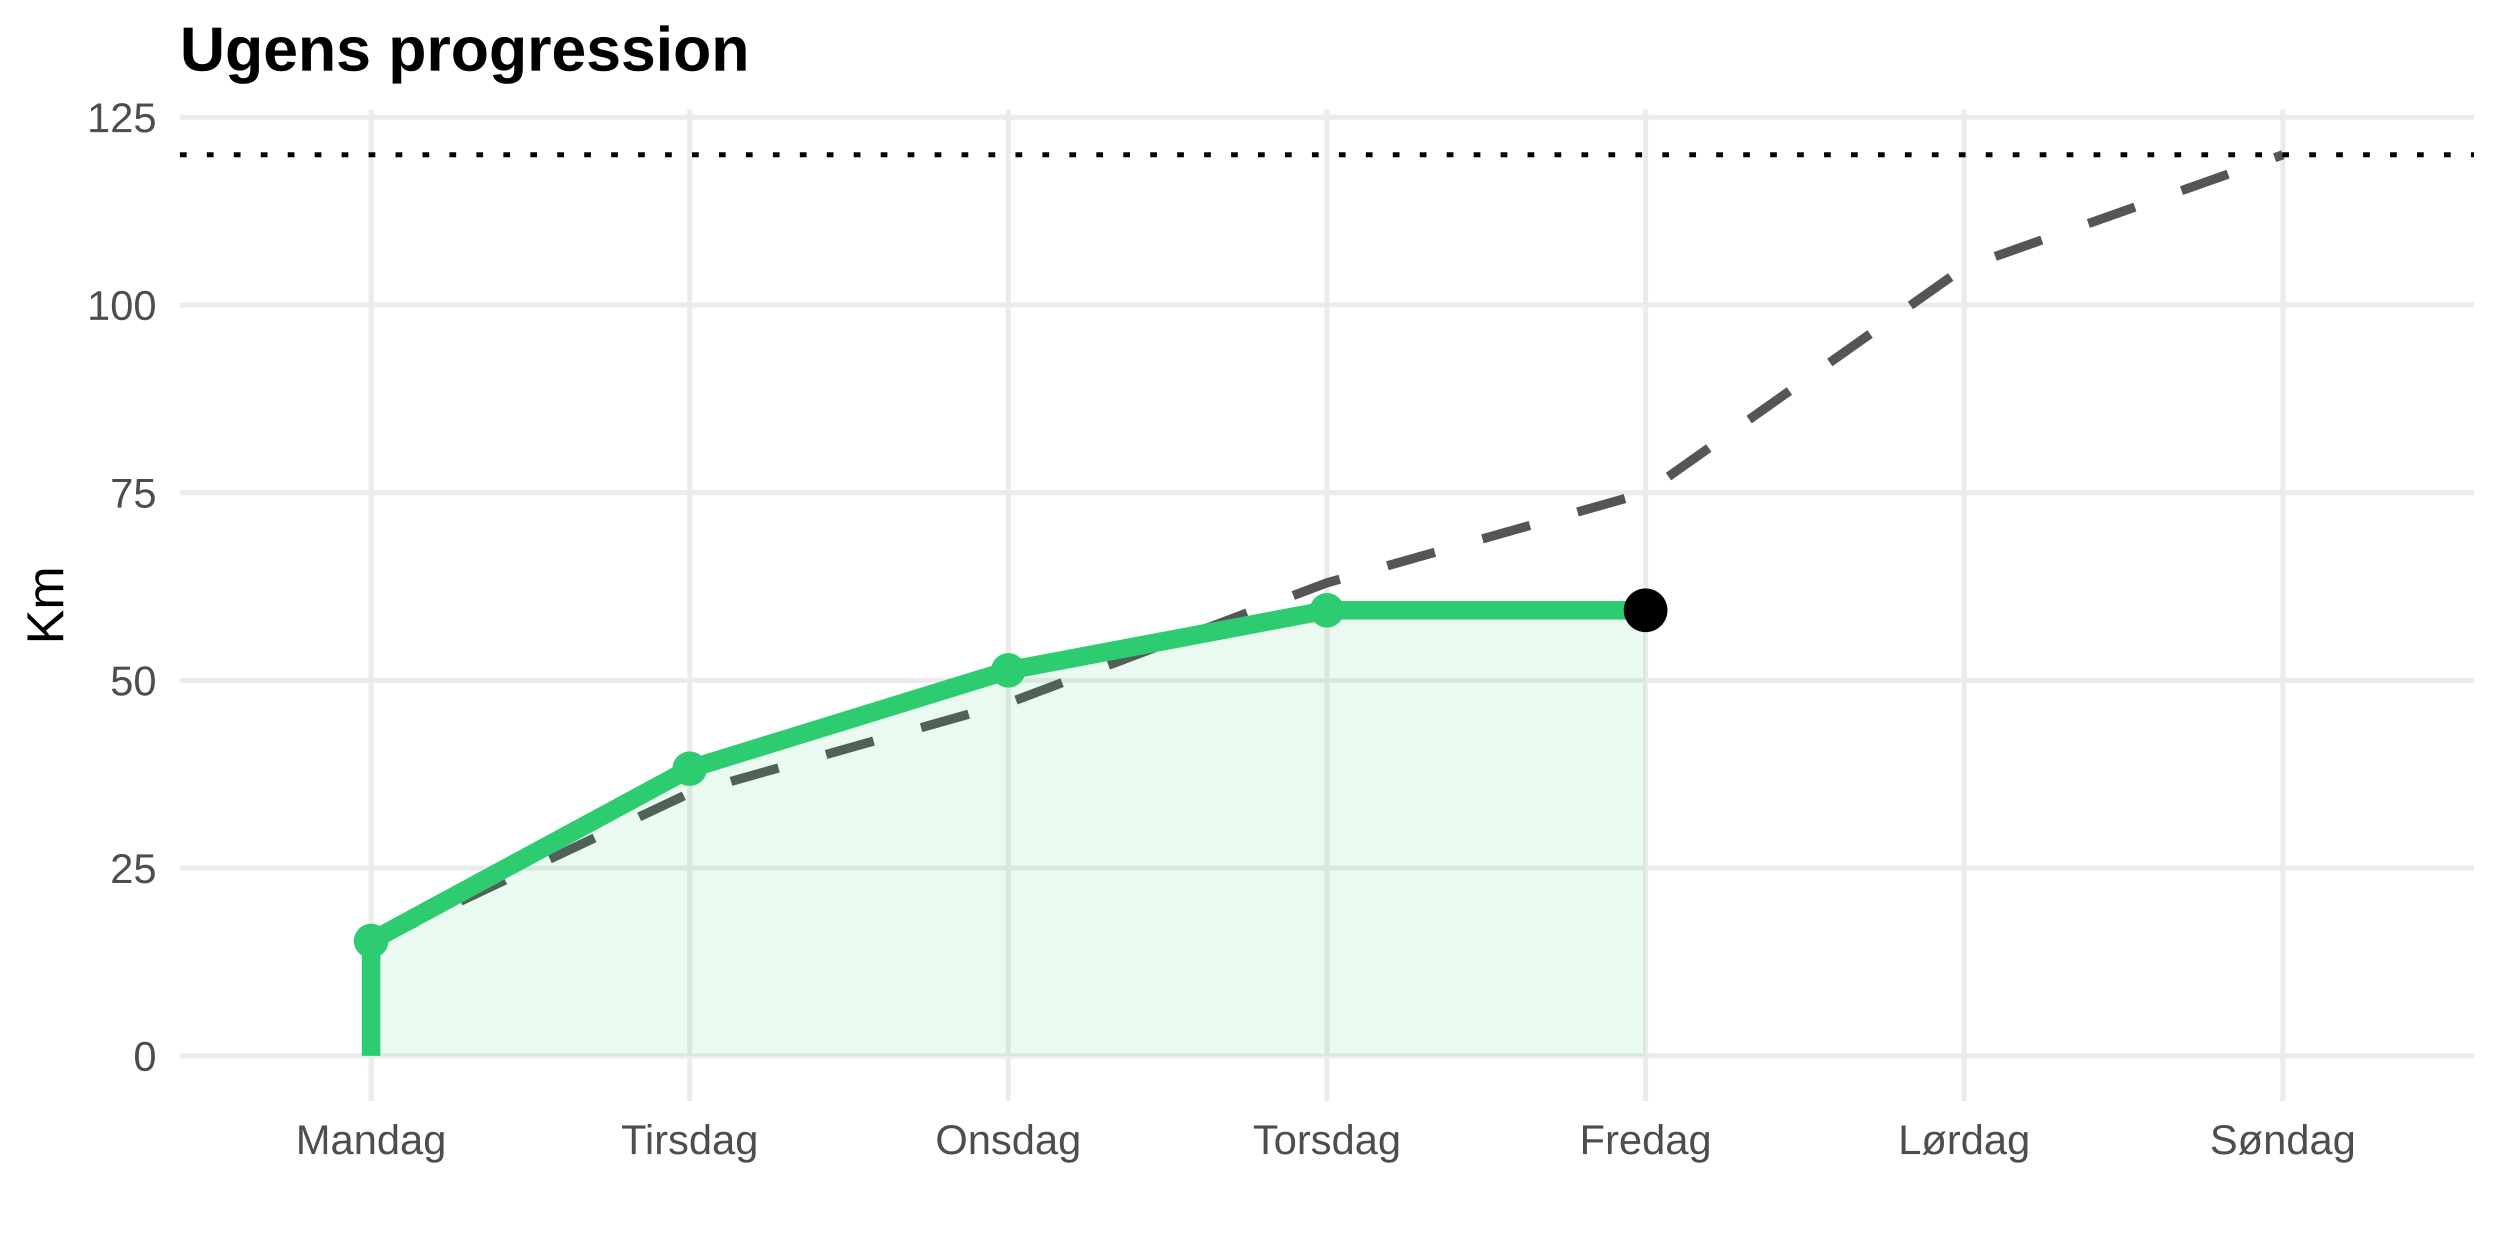
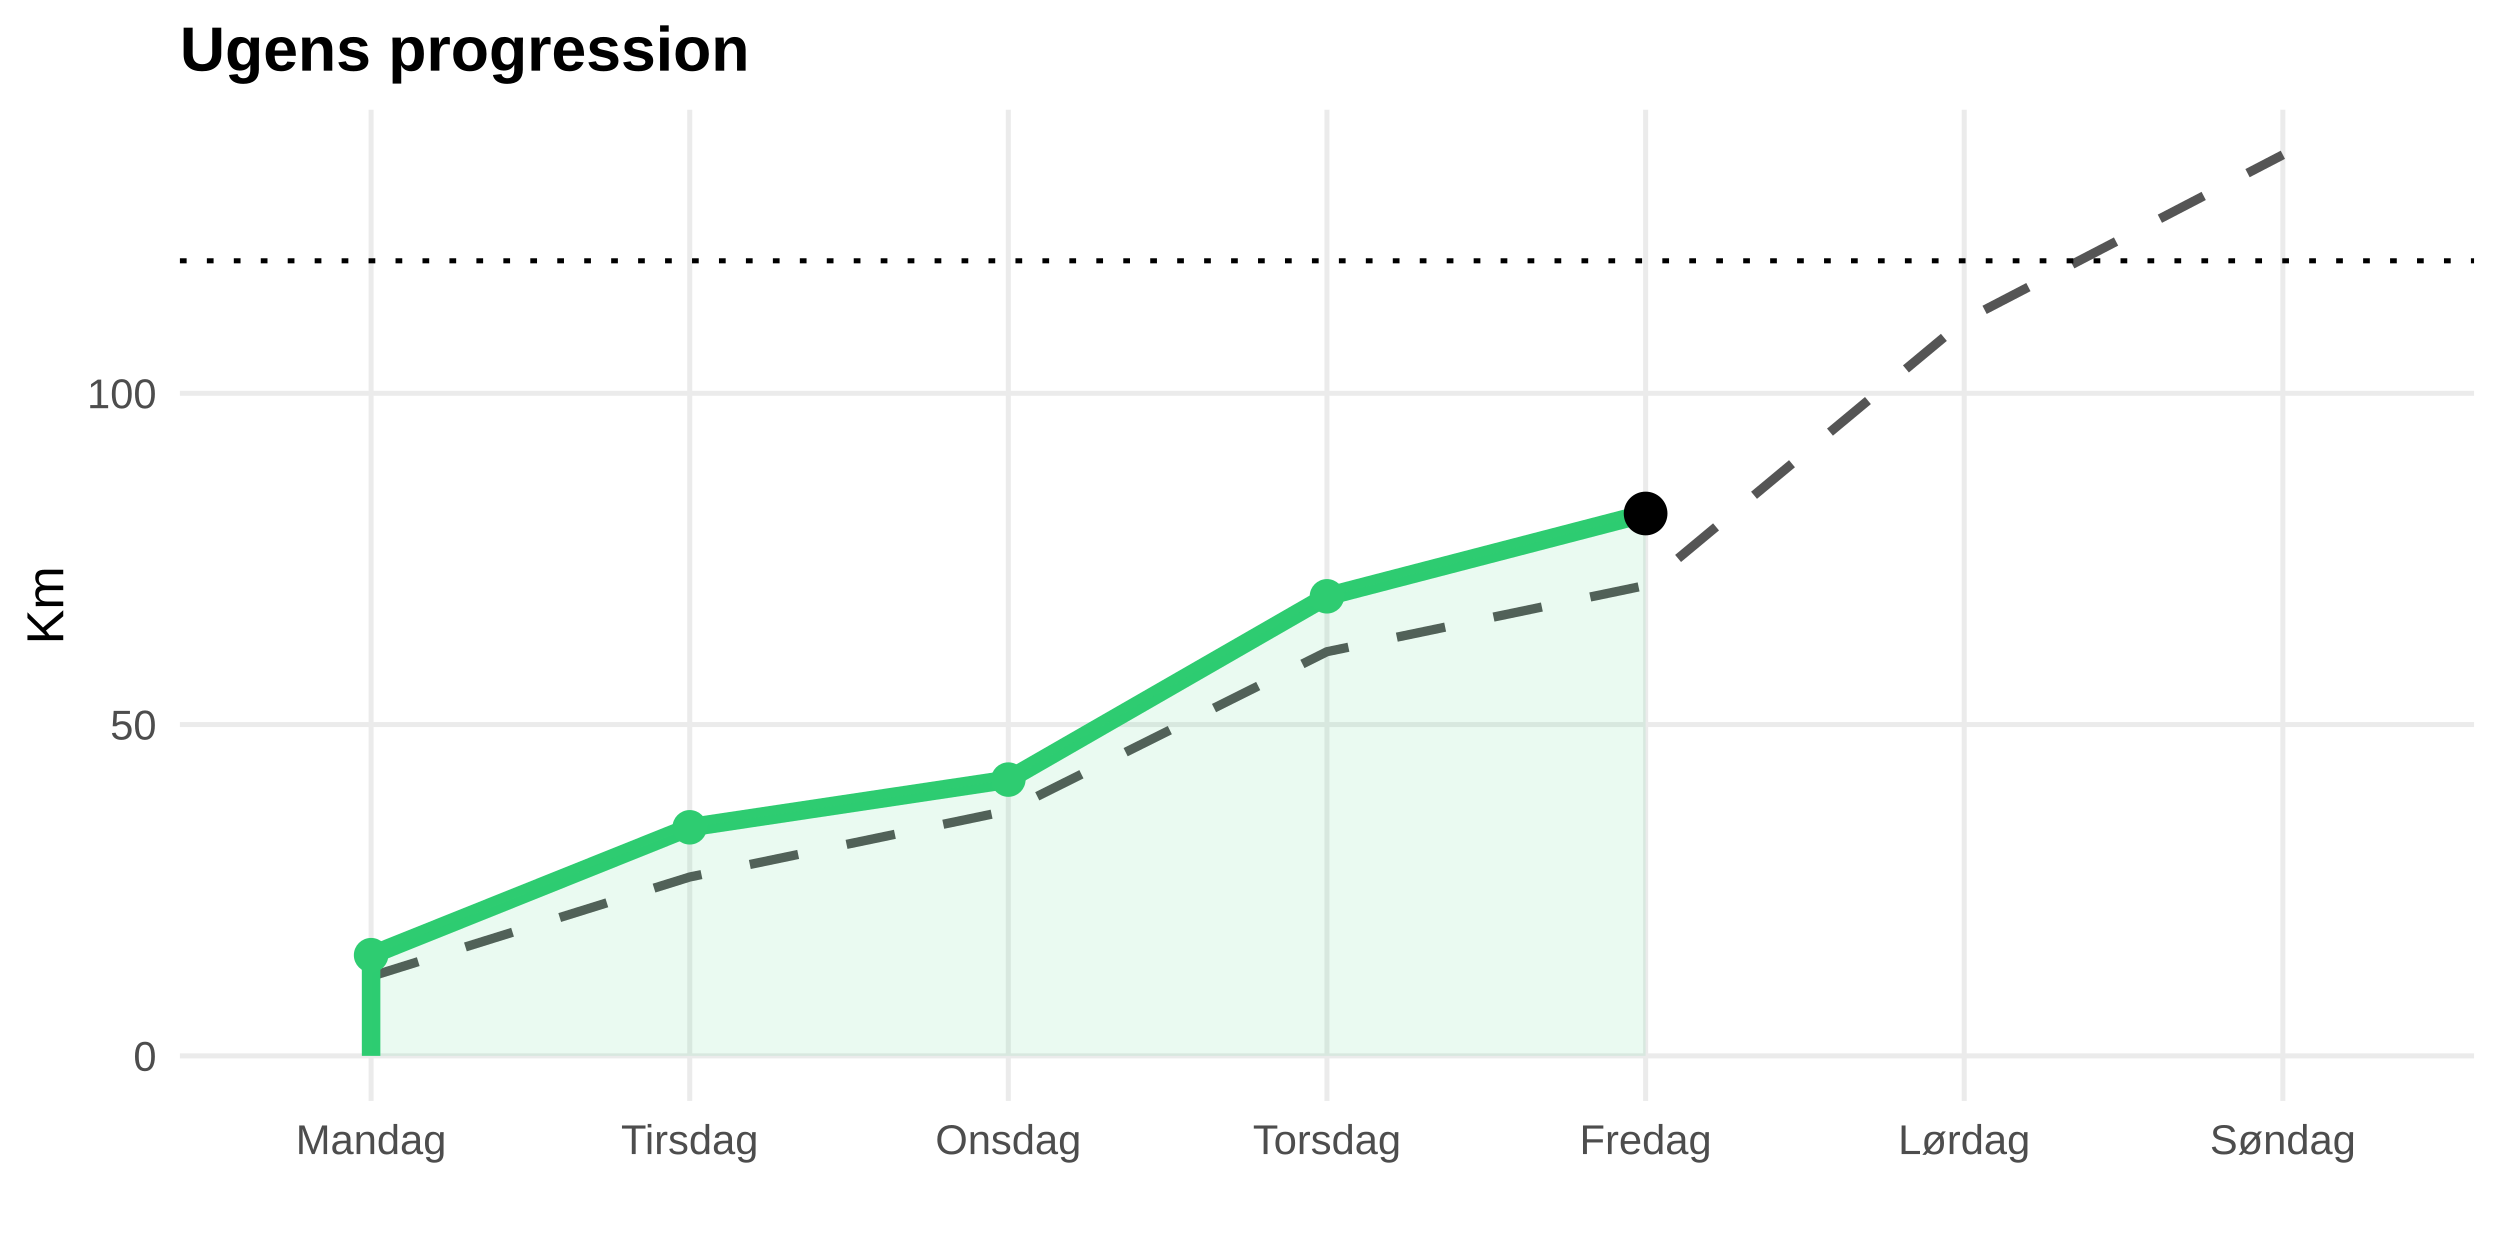
<svg xmlns="http://www.w3.org/2000/svg" width="576.00pt" height="288.00pt" viewBox="0 0 576.00 288.00">
  <g class="svglite">
    <defs>
      <style type="text/css">
    .svglite line, .svglite polyline, .svglite polygon, .svglite path, .svglite rect, .svglite circle {
      fill: none;
      stroke: #000000;
      stroke-linecap: round;
      stroke-linejoin: round;
      stroke-miterlimit: 10.00;
    }
    .svglite text {
      white-space: pre;
    }
    .svglite g.glyphgroup path {
      fill: inherit;
      stroke: none;
    }
  </style>
    </defs>
    <rect width="100%" height="100%" style="stroke: none; fill: #FFFFFF;" />
    <defs>
      <clipPath id="cpMC4wMHw1NzYuMDB8MC4wMHwyODguMDA=">
        <rect x="0.00" y="0.00" width="576.00" height="288.00" />
      </clipPath>
    </defs>
    <g clip-path="url(#cpMC4wMHw1NzYuMDB8MC4wMHwyODguMDA=)">
      <rect x="0.00" y="0.00" width="576.00" height="288.00" style="stroke-width: 1.16; stroke: none; fill: #FFFFFF;" />
    </g>
    <defs>
      <clipPath id="cpNDEuNDV8NTcwLjAyfDI1LjI4fDI1My42NQ==">
        <rect x="41.45" y="25.28" width="528.58" height="228.37" />
      </clipPath>
    </defs>
    <g clip-path="url(#cpNDEuNDV8NTcwLjAyfDI1LjI4fDI1My42NQ==)">
      <polyline points="41.45,243.27 570.02,243.27 " style="stroke-width: 1.16; stroke: #EBEBEB; stroke-linecap: butt;" />
-       <polyline points="41.45,200.02 570.02,200.02 " style="stroke-width: 1.16; stroke: #EBEBEB; stroke-linecap: butt;" />
-       <polyline points="41.45,156.77 570.02,156.77 " style="stroke-width: 1.16; stroke: #EBEBEB; stroke-linecap: butt;" />
-       <polyline points="41.45,113.52 570.02,113.52 " style="stroke-width: 1.16; stroke: #EBEBEB; stroke-linecap: butt;" />
-       <polyline points="41.45,70.26 570.02,70.26 " style="stroke-width: 1.16; stroke: #EBEBEB; stroke-linecap: butt;" />
-       <polyline points="41.45,27.01 570.02,27.01 " style="stroke-width: 1.16; stroke: #EBEBEB; stroke-linecap: butt;" />
+       <polyline points="41.45,166.94 570.02,166.94 " style="stroke-width: 1.16; stroke: #EBEBEB; stroke-linecap: butt;" />
+       <polyline points="41.45,90.62 570.02,90.62 " style="stroke-width: 1.16; stroke: #EBEBEB; stroke-linecap: butt;" />
      <polyline points="85.50,253.65 85.50,25.28 " style="stroke-width: 1.16; stroke: #EBEBEB; stroke-linecap: butt;" />
      <polyline points="158.91,253.65 158.91,25.28 " style="stroke-width: 1.16; stroke: #EBEBEB; stroke-linecap: butt;" />
      <polyline points="232.32,253.65 232.32,25.28 " style="stroke-width: 1.16; stroke: #EBEBEB; stroke-linecap: butt;" />
      <polyline points="305.73,253.65 305.73,25.28 " style="stroke-width: 1.16; stroke: #EBEBEB; stroke-linecap: butt;" />
      <polyline points="379.15,253.65 379.15,25.28 " style="stroke-width: 1.16; stroke: #EBEBEB; stroke-linecap: butt;" />
      <polyline points="452.56,253.65 452.56,25.28 " style="stroke-width: 1.16; stroke: #EBEBEB; stroke-linecap: butt;" />
      <polyline points="525.97,253.65 525.97,25.28 " style="stroke-width: 1.16; stroke: #EBEBEB; stroke-linecap: butt;" />
-       <polyline points="85.50,217.32 158.91,182.72 232.32,161.96 305.73,134.28 379.15,113.52 452.56,61.61 525.97,35.66 " style="stroke-width: 2.13; stroke: #555555; stroke-dasharray: 11.38,11.38; stroke-linecap: butt;" />
-       <line x1="41.45" y1="35.66" x2="570.02" y2="35.66" style="stroke-width: 1.16; stroke-dasharray: 1.55,4.66; stroke-linecap: butt;" />
-       <polyline points="85.50,243.27 85.50,216.80 158.91,177.11 232.32,154.45 305.73,140.61 379.15,140.61 " style="stroke-width: 4.27; stroke: #2ECC71; stroke-linecap: butt;" />
-       <polygon points="85.50,243.27 85.50,216.80 158.91,177.11 232.32,154.45 305.73,140.61 379.15,140.61 379.15,243.27 305.73,243.27 232.32,243.27 158.91,243.27 85.50,243.27 85.50,243.27 " style="stroke-width: 0.00; stroke: none; stroke-linecap: butt; fill: #2ECC71; fill-opacity: 0.10;" />
-       <polyline points="85.50,243.27 85.50,216.80 158.91,177.11 232.32,154.45 305.73,140.61 379.15,140.61 " style="stroke-width: 1.16; stroke: none; stroke-linecap: butt;" />
-       <circle cx="85.50" cy="216.80" r="3.59" style="stroke-width: 0.77; stroke: #2ECC71; fill: #2ECC71;" />
-       <circle cx="158.91" cy="177.11" r="3.59" style="stroke-width: 0.77; stroke: #2ECC71; fill: #2ECC71;" />
-       <circle cx="232.32" cy="154.45" r="3.59" style="stroke-width: 0.77; stroke: #2ECC71; fill: #2ECC71;" />
-       <circle cx="305.73" cy="140.61" r="3.59" style="stroke-width: 0.77; stroke: #2ECC71; fill: #2ECC71;" />
-       <circle cx="379.15" cy="140.61" r="3.59" style="stroke-width: 0.77; stroke: #2ECC71; fill: #2ECC71;" />
-       <circle cx="379.15" cy="140.61" r="4.65" style="stroke-width: 0.77; fill: #000000;" />
+       <polyline points="85.50,224.95 158.91,202.06 232.32,186.79 305.73,150.15 379.15,134.89 452.56,73.83 525.97,35.66 " style="stroke-width: 2.13; stroke: #555555; stroke-dasharray: 11.38,11.38; stroke-linecap: butt;" />
+       <line x1="41.45" y1="60.09" x2="570.02" y2="60.09" style="stroke-width: 1.16; stroke-dasharray: 1.55,4.66; stroke-linecap: butt;" />
+       <polyline points="85.50,243.27 85.50,220.07 158.91,190.61 232.32,179.62 305.73,137.39 379.15,118.31 " style="stroke-width: 4.27; stroke: #2ECC71; stroke-linecap: butt;" />
+       <polygon points="85.50,243.27 85.50,220.07 158.91,190.61 232.32,179.62 305.73,137.39 379.15,118.31 379.15,243.27 305.73,243.27 232.32,243.27 158.91,243.27 85.50,243.27 85.50,243.27 " style="stroke-width: 0.00; stroke: none; stroke-linecap: butt; fill: #2ECC71; fill-opacity: 0.10;" />
+       <polyline points="85.50,243.27 85.50,220.07 158.91,190.61 232.32,179.62 305.73,137.39 379.15,118.31 " style="stroke-width: 1.16; stroke: none; stroke-linecap: butt;" />
+       <circle cx="85.50" cy="220.07" r="3.59" style="stroke-width: 0.77; stroke: #2ECC71; fill: #2ECC71;" />
+       <circle cx="158.91" cy="190.61" r="3.59" style="stroke-width: 0.77; stroke: #2ECC71; fill: #2ECC71;" />
+       <circle cx="232.32" cy="179.62" r="3.59" style="stroke-width: 0.77; stroke: #2ECC71; fill: #2ECC71;" />
+       <circle cx="305.73" cy="137.39" r="3.59" style="stroke-width: 0.77; stroke: #2ECC71; fill: #2ECC71;" />
+       <circle cx="379.15" cy="118.31" r="3.59" style="stroke-width: 0.77; stroke: #2ECC71; fill: #2ECC71;" />
+       <circle cx="379.15" cy="118.31" r="4.65" style="stroke-width: 0.77; fill: #000000;" />
    </g>
    <g clip-path="url(#cpMC4wMHw1NzYuMDB8MC4wMHwyODguMDA=)">
      <text x="36.07" y="246.71" text-anchor="end" style="font-size: 9.60px;fill: #4D4D4D; font-family: &quot;Arial&quot;;" textLength="5.33px" lengthAdjust="spacingAndGlyphs">0</text>
-       <text x="36.07" y="203.45" text-anchor="end" style="font-size: 9.60px;fill: #4D4D4D; font-family: &quot;Arial&quot;;" textLength="10.66px" lengthAdjust="spacingAndGlyphs">25</text>
-       <text x="36.07" y="160.20" text-anchor="end" style="font-size: 9.60px;fill: #4D4D4D; font-family: &quot;Arial&quot;;" textLength="10.66px" lengthAdjust="spacingAndGlyphs">50</text>
-       <text x="36.07" y="116.95" text-anchor="end" style="font-size: 9.60px;fill: #4D4D4D; font-family: &quot;Arial&quot;;" textLength="10.66px" lengthAdjust="spacingAndGlyphs">75</text>
-       <text x="36.07" y="73.70" text-anchor="end" style="font-size: 9.60px;fill: #4D4D4D; font-family: &quot;Arial&quot;;" textLength="15.98px" lengthAdjust="spacingAndGlyphs">100</text>
-       <text x="36.07" y="30.45" text-anchor="end" style="font-size: 9.60px;fill: #4D4D4D; font-family: &quot;Arial&quot;;" textLength="15.98px" lengthAdjust="spacingAndGlyphs">125</text>
+       <text x="36.07" y="170.38" text-anchor="end" style="font-size: 9.60px;fill: #4D4D4D; font-family: &quot;Arial&quot;;" textLength="10.66px" lengthAdjust="spacingAndGlyphs">50</text>
+       <text x="36.07" y="94.05" text-anchor="end" style="font-size: 9.60px;fill: #4D4D4D; font-family: &quot;Arial&quot;;" textLength="15.98px" lengthAdjust="spacingAndGlyphs">100</text>
      <text x="85.50" y="265.90" text-anchor="middle" style="font-size: 9.60px;fill: #4D4D4D; font-family: &quot;Arial&quot;;" textLength="34.62px" lengthAdjust="spacingAndGlyphs">Mandag</text>
      <text x="158.91" y="265.90" text-anchor="middle" style="font-size: 9.60px;fill: #4D4D4D; font-family: &quot;Arial&quot;;" textLength="31.59px" lengthAdjust="spacingAndGlyphs">Tirsdag</text>
      <text x="232.32" y="265.90" text-anchor="middle" style="font-size: 9.60px;fill: #4D4D4D; font-family: &quot;Arial&quot;;" textLength="33.58px" lengthAdjust="spacingAndGlyphs">Onsdag</text>
      <text x="305.73" y="265.90" text-anchor="middle" style="font-size: 9.60px;fill: #4D4D4D; font-family: &quot;Arial&quot;;" textLength="34.09px" lengthAdjust="spacingAndGlyphs">Torsdag</text>
      <text x="379.15" y="265.90" text-anchor="middle" style="font-size: 9.60px;fill: #4D4D4D; font-family: &quot;Arial&quot;;" textLength="30.36px" lengthAdjust="spacingAndGlyphs">Fredag</text>
      <text x="452.56" y="265.90" text-anchor="middle" style="font-size: 9.60px;fill: #4D4D4D; font-family: &quot;Arial&quot;;" textLength="30.36px" lengthAdjust="spacingAndGlyphs">Lørdag</text>
      <text x="525.97" y="265.90" text-anchor="middle" style="font-size: 9.60px;fill: #4D4D4D; font-family: &quot;Arial&quot;;" textLength="33.58px" lengthAdjust="spacingAndGlyphs">Søndag</text>
      <text transform="translate(14.57,139.47) rotate(-90)" text-anchor="middle" style="font-size: 12.00px; font-family: &quot;Arial&quot;;" textLength="18.00px" lengthAdjust="spacingAndGlyphs">Km</text>
      <text x="41.45" y="16.28" style="font-size: 14.40px; font-weight: bold; font-family: &quot;Arial&quot;;" textLength="131.16px" lengthAdjust="spacingAndGlyphs">Ugens progression</text>
    </g>
  </g>
</svg>
